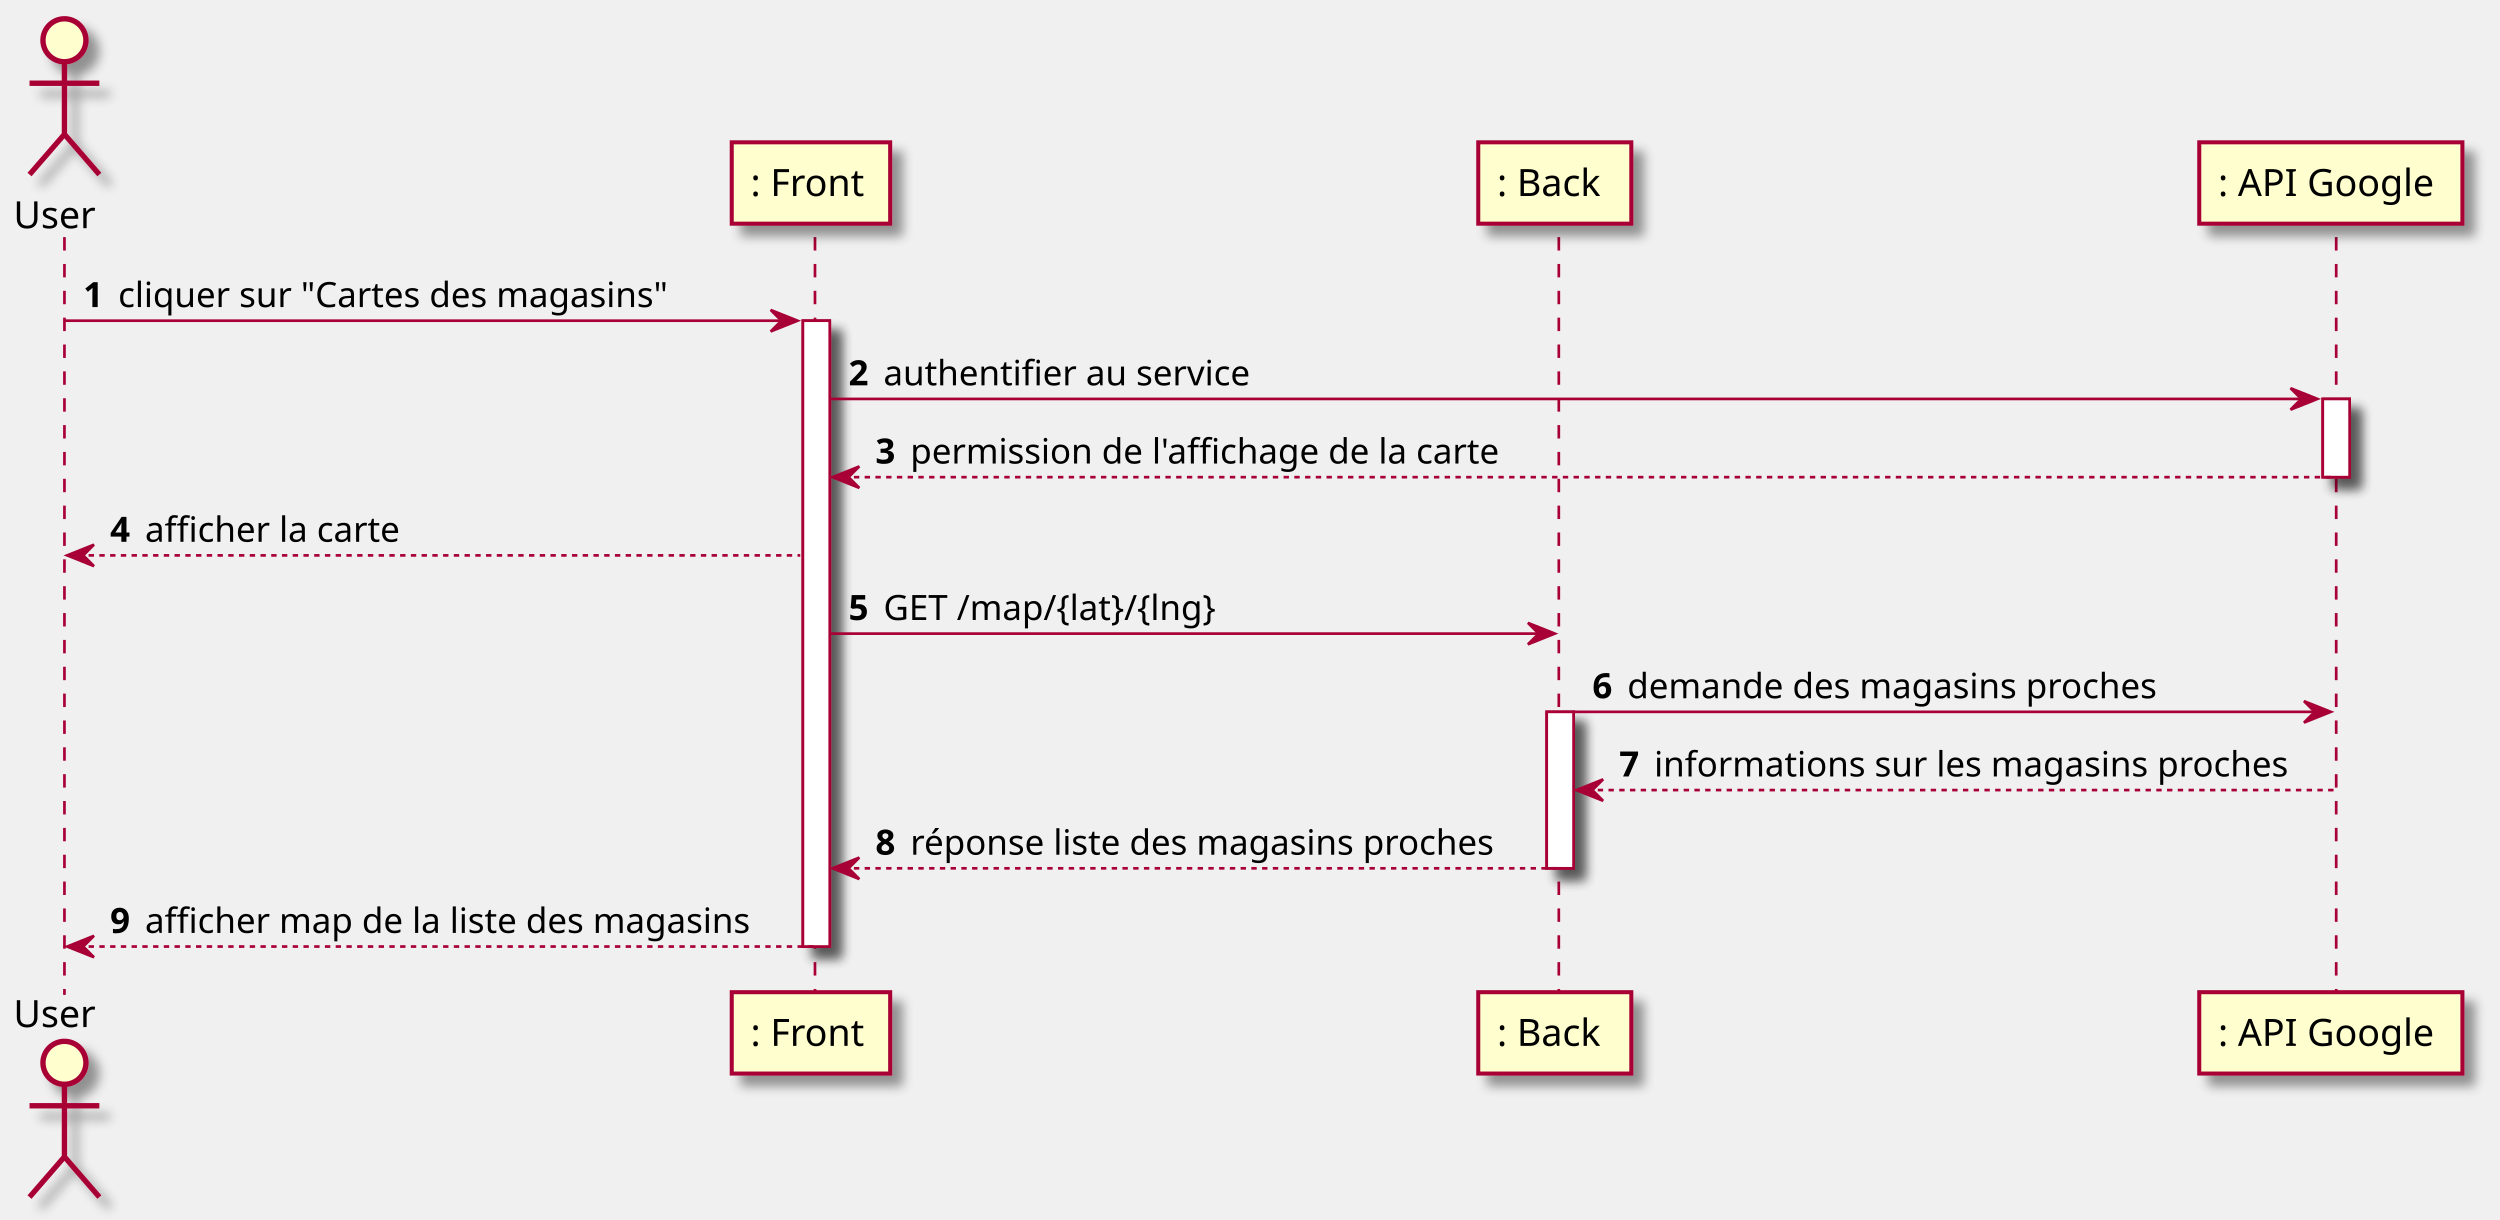
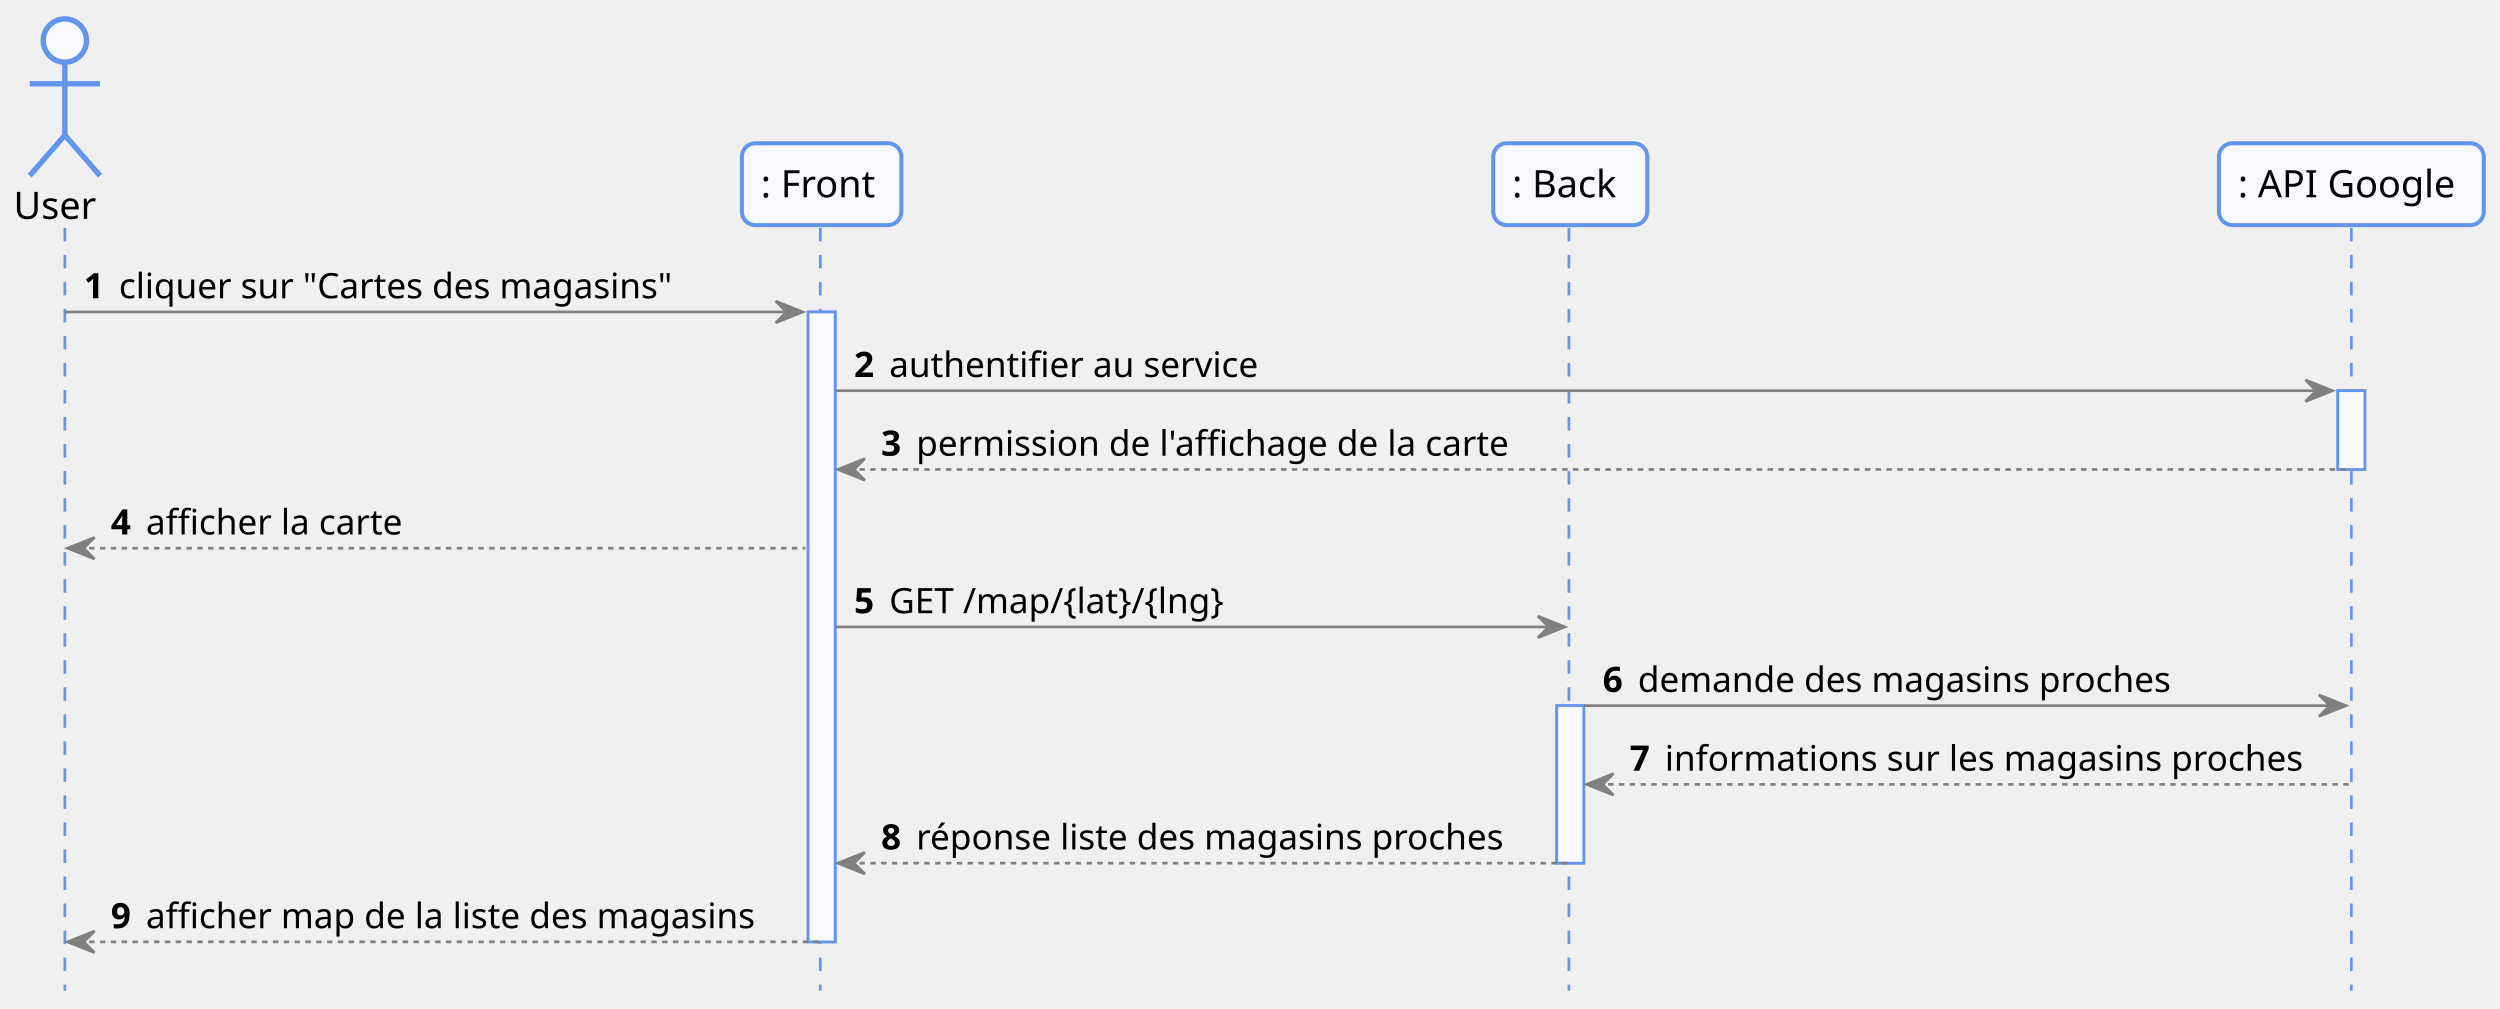
- <svg xmlns="http://www.w3.org/2000/svg" contentScriptType="application/ecmascript" contentStyleType="text/css" height="454px" preserveAspectRatio="none" style="width:931px;height:454px;" version="1.1" viewBox="0 0 931 454" width="931px" zoomAndPan="magnify">
-   <defs>
-     <filter height="300%" id="f31cv03s330ds" width="300%" x="-1" y="-1">
-       <feGaussianBlur result="blurOut" stdDeviation="2.0" />
-       <feColorMatrix in="blurOut" result="blurOut2" type="matrix" values="0 0 0 0 0 0 0 0 0 0 0 0 0 0 0 0 0 0 .4 0" />
-       <feOffset dx="4.0" dy="4.0" in="blurOut2" result="blurOut3" />
-       <feBlend in="SourceGraphic" in2="blurOut3" mode="normal" />
-     </filter>
-   </defs>
+ <svg xmlns="http://www.w3.org/2000/svg" contentScriptType="application/ecmascript" contentStyleType="text/css" height="373px" preserveAspectRatio="none" style="width:925px;height:373px;" version="1.1" viewBox="0 0 925 373" width="925px" zoomAndPan="magnify">
+   <defs />
  <g>
-     <rect fill="#FFFFFF" filter="url(#f31cv03s330ds)" height="233.062" style="stroke: #A80036; stroke-width: 1.0;" width="10" x="299" y="119.43" />
-     <rect fill="#FFFFFF" filter="url(#f31cv03s330ds)" height="58.266" style="stroke: #A80036; stroke-width: 1.0;" width="10" x="576" y="265.094" />
-     <rect fill="#FFFFFF" filter="url(#f31cv03s330ds)" height="29.133" style="stroke: #A80036; stroke-width: 1.0;" width="10" x="865" y="148.562" />
-     <line style="stroke: #A80036; stroke-width: 1.0; stroke-dasharray: 5.0,5.0;" x1="24" x2="24" y1="88.297" y2="370.492" />
-     <line style="stroke: #A80036; stroke-width: 1.0; stroke-dasharray: 5.0,5.0;" x1="303.5" x2="303.5" y1="88.297" y2="370.492" />
-     <line style="stroke: #A80036; stroke-width: 1.0; stroke-dasharray: 5.0,5.0;" x1="580.5" x2="580.5" y1="88.297" y2="370.492" />
-     <line style="stroke: #A80036; stroke-width: 1.0; stroke-dasharray: 5.0,5.0;" x1="870" x2="870" y1="88.297" y2="370.492" />
-     <text fill="#000000" font-family="sans-serif" font-size="14" lengthAdjust="spacingAndGlyphs" textLength="32" x="5" y="84.995">User</text>
-     <ellipse cx="24" cy="15" fill="#FEFECE" filter="url(#f31cv03s330ds)" rx="8" ry="8" style="stroke: #A80036; stroke-width: 2.0;" />
-     <path d="M24,23 L24,50 M11,31 L37,31 M24,50 L11,65 M24,50 L37,65 " fill="none" filter="url(#f31cv03s330ds)" style="stroke: #A80036; stroke-width: 2.0;" />
-     <text fill="#000000" font-family="sans-serif" font-size="14" lengthAdjust="spacingAndGlyphs" textLength="32" x="5" y="382.487">User</text>
-     <ellipse cx="24" cy="395.789" fill="#FEFECE" filter="url(#f31cv03s330ds)" rx="8" ry="8" style="stroke: #A80036; stroke-width: 2.0;" />
-     <path d="M24,403.789 L24,430.789 M11,411.789 L37,411.789 M24,430.789 L11,445.789 M24,430.789 L37,445.789 " fill="none" filter="url(#f31cv03s330ds)" style="stroke: #A80036; stroke-width: 2.0;" />
-     <rect fill="#FEFECE" filter="url(#f31cv03s330ds)" height="30.297" style="stroke: #A80036; stroke-width: 1.5;" width="59" x="272.5" y="53" />
-     <text fill="#000000" font-family="sans-serif" font-size="14" lengthAdjust="spacingAndGlyphs" textLength="45" x="279.5" y="72.995">: Front</text>
-     <rect fill="#FEFECE" filter="url(#f31cv03s330ds)" height="30.297" style="stroke: #A80036; stroke-width: 1.5;" width="59" x="272.5" y="369.492" />
-     <text fill="#000000" font-family="sans-serif" font-size="14" lengthAdjust="spacingAndGlyphs" textLength="45" x="279.5" y="389.487">: Front</text>
-     <rect fill="#FEFECE" filter="url(#f31cv03s330ds)" height="30.297" style="stroke: #A80036; stroke-width: 1.5;" width="57" x="550.5" y="53" />
-     <text fill="#000000" font-family="sans-serif" font-size="14" lengthAdjust="spacingAndGlyphs" textLength="43" x="557.5" y="72.995">: Back</text>
-     <rect fill="#FEFECE" filter="url(#f31cv03s330ds)" height="30.297" style="stroke: #A80036; stroke-width: 1.5;" width="57" x="550.5" y="369.492" />
-     <text fill="#000000" font-family="sans-serif" font-size="14" lengthAdjust="spacingAndGlyphs" textLength="43" x="557.5" y="389.487">: Back</text>
-     <rect fill="#FEFECE" filter="url(#f31cv03s330ds)" height="30.297" style="stroke: #A80036; stroke-width: 1.5;" width="98" x="819" y="53" />
-     <text fill="#000000" font-family="sans-serif" font-size="14" lengthAdjust="spacingAndGlyphs" textLength="84" x="826" y="72.995">: API Google</text>
-     <rect fill="#FEFECE" filter="url(#f31cv03s330ds)" height="30.297" style="stroke: #A80036; stroke-width: 1.5;" width="98" x="819" y="369.492" />
-     <text fill="#000000" font-family="sans-serif" font-size="14" lengthAdjust="spacingAndGlyphs" textLength="84" x="826" y="389.487">: API Google</text>
-     <rect fill="#FFFFFF" filter="url(#f31cv03s330ds)" height="233.062" style="stroke: #A80036; stroke-width: 1.0;" width="10" x="299" y="119.43" />
-     <rect fill="#FFFFFF" filter="url(#f31cv03s330ds)" height="58.266" style="stroke: #A80036; stroke-width: 1.0;" width="10" x="576" y="265.094" />
-     <rect fill="#FFFFFF" filter="url(#f31cv03s330ds)" height="29.133" style="stroke: #A80036; stroke-width: 1.0;" width="10" x="865" y="148.562" />
-     <polygon fill="#A80036" points="287,115.43,297,119.43,287,123.43,291,119.43" style="stroke: #A80036; stroke-width: 1.0;" />
-     <line style="stroke: #A80036; stroke-width: 1.0;" x1="24" x2="293" y1="119.43" y2="119.43" />
-     <text fill="#000000" font-family="sans-serif" font-size="13" font-weight="bold" lengthAdjust="spacingAndGlyphs" textLength="9" x="31" y="114.364">1</text>
-     <text fill="#000000" font-family="sans-serif" font-size="13" lengthAdjust="spacingAndGlyphs" textLength="215" x="44" y="114.364">cliquer sur "Cartes des magasins"</text>
-     <polygon fill="#A80036" points="853,144.562,863,148.562,853,152.562,857,148.562" style="stroke: #A80036; stroke-width: 1.0;" />
-     <line style="stroke: #A80036; stroke-width: 1.0;" x1="309" x2="859" y1="148.562" y2="148.562" />
-     <text fill="#000000" font-family="sans-serif" font-size="13" font-weight="bold" lengthAdjust="spacingAndGlyphs" textLength="9" x="316" y="143.497">2</text>
-     <text fill="#000000" font-family="sans-serif" font-size="13" lengthAdjust="spacingAndGlyphs" textLength="142" x="329" y="143.497">authentifier au service</text>
-     <polygon fill="#A80036" points="320,173.695,310,177.695,320,181.695,316,177.695" style="stroke: #A80036; stroke-width: 1.0;" />
-     <line style="stroke: #A80036; stroke-width: 1.0; stroke-dasharray: 2.0,2.0;" x1="314" x2="869" y1="177.695" y2="177.695" />
-     <text fill="#000000" font-family="sans-serif" font-size="13" font-weight="bold" lengthAdjust="spacingAndGlyphs" textLength="9" x="326" y="172.629">3</text>
-     <text fill="#000000" font-family="sans-serif" font-size="13" lengthAdjust="spacingAndGlyphs" textLength="230" x="339" y="172.629">permission de l'affichage de la carte</text>
-     <polygon fill="#A80036" points="35,202.828,25,206.828,35,210.828,31,206.828" style="stroke: #A80036; stroke-width: 1.0;" />
-     <line style="stroke: #A80036; stroke-width: 1.0; stroke-dasharray: 2.0,2.0;" x1="29" x2="298" y1="206.828" y2="206.828" />
-     <text fill="#000000" font-family="sans-serif" font-size="13" font-weight="bold" lengthAdjust="spacingAndGlyphs" textLength="9" x="41" y="201.762">4</text>
-     <text fill="#000000" font-family="sans-serif" font-size="13" lengthAdjust="spacingAndGlyphs" textLength="99" x="54" y="201.762">afficher la carte</text>
-     <polygon fill="#A80036" points="569,231.961,579,235.961,569,239.961,573,235.961" style="stroke: #A80036; stroke-width: 1.0;" />
-     <line style="stroke: #A80036; stroke-width: 1.0;" x1="309" x2="575" y1="235.961" y2="235.961" />
-     <text fill="#000000" font-family="sans-serif" font-size="13" font-weight="bold" lengthAdjust="spacingAndGlyphs" textLength="9" x="316" y="230.895">5</text>
-     <text fill="#000000" font-family="sans-serif" font-size="13" lengthAdjust="spacingAndGlyphs" textLength="137" x="329" y="230.895">GET /map/{lat}/{lng}</text>
-     <polygon fill="#A80036" points="858,261.094,868,265.094,858,269.094,862,265.094" style="stroke: #A80036; stroke-width: 1.0;" />
-     <line style="stroke: #A80036; stroke-width: 1.0;" x1="586" x2="864" y1="265.094" y2="265.094" />
-     <text fill="#000000" font-family="sans-serif" font-size="13" font-weight="bold" lengthAdjust="spacingAndGlyphs" textLength="9" x="593" y="260.028">6</text>
-     <text fill="#000000" font-family="sans-serif" font-size="13" lengthAdjust="spacingAndGlyphs" textLength="209" x="606" y="260.028">demande des magasins proches</text>
-     <polygon fill="#A80036" points="597,290.227,587,294.227,597,298.227,593,294.227" style="stroke: #A80036; stroke-width: 1.0;" />
-     <line style="stroke: #A80036; stroke-width: 1.0; stroke-dasharray: 2.0,2.0;" x1="591" x2="869" y1="294.227" y2="294.227" />
-     <text fill="#000000" font-family="sans-serif" font-size="13" font-weight="bold" lengthAdjust="spacingAndGlyphs" textLength="9" x="603" y="289.161">7</text>
-     <text fill="#000000" font-family="sans-serif" font-size="13" lengthAdjust="spacingAndGlyphs" textLength="247" x="616" y="289.161">informations sur les magasins proches</text>
-     <polygon fill="#A80036" points="320,319.359,310,323.359,320,327.359,316,323.359" style="stroke: #A80036; stroke-width: 1.0;" />
-     <line style="stroke: #A80036; stroke-width: 1.0; stroke-dasharray: 2.0,2.0;" x1="314" x2="580" y1="323.359" y2="323.359" />
-     <text fill="#000000" font-family="sans-serif" font-size="13" font-weight="bold" lengthAdjust="spacingAndGlyphs" textLength="9" x="326" y="318.293">8</text>
-     <text fill="#000000" font-family="sans-serif" font-size="13" lengthAdjust="spacingAndGlyphs" textLength="230" x="339" y="318.293">réponse liste des magasins proches</text>
-     <polygon fill="#A80036" points="35,348.492,25,352.492,35,356.492,31,352.492" style="stroke: #A80036; stroke-width: 1.0;" />
-     <line style="stroke: #A80036; stroke-width: 1.0; stroke-dasharray: 2.0,2.0;" x1="29" x2="303" y1="352.492" y2="352.492" />
-     <text fill="#000000" font-family="sans-serif" font-size="13" font-weight="bold" lengthAdjust="spacingAndGlyphs" textLength="9" x="41" y="347.426">9</text>
-     <text fill="#000000" font-family="sans-serif" font-size="13" lengthAdjust="spacingAndGlyphs" textLength="238" x="54" y="347.426">afficher map de la liste des magasins</text>
+     <rect fill="#F8F8FF" height="233.062" style="stroke:#6495ED;stroke-width:1.0;" width="10" x="299" y="115.43" />
+     <rect fill="#F8F8FF" height="58.266" style="stroke:#6495ED;stroke-width:1.0;" width="10" x="576" y="261.094" />
+     <rect fill="#F8F8FF" height="29.133" style="stroke:#6495ED;stroke-width:1.0;" width="10" x="865" y="144.562" />
+     <line style="stroke:#6495ED;stroke-width:1.0;stroke-dasharray:5.0,5.0;" x1="24" x2="24" y1="84.297" y2="366.492" />
+     <line style="stroke:#6495ED;stroke-width:1.0;stroke-dasharray:5.0,5.0;" x1="303.5" x2="303.5" y1="84.297" y2="366.492" />
+     <line style="stroke:#6495ED;stroke-width:1.0;stroke-dasharray:5.0,5.0;" x1="580.5" x2="580.5" y1="84.297" y2="366.492" />
+     <line style="stroke:#6495ED;stroke-width:1.0;stroke-dasharray:5.0,5.0;" x1="870" x2="870" y1="84.297" y2="366.492" />
+     <text fill="#000000" font-family="sans-serif" font-size="14" lengthAdjust="spacingAndGlyphs" textLength="32" x="5" y="80.995">User</text>
+     <ellipse cx="24" cy="15" fill="#F8F8FF" rx="8" ry="8" style="stroke:#6495ED;stroke-width:2.0;" />
+     <path d="M24,23 L24,50 M11,31 L37,31 M24,50 L11,65 M24,50 L37,65 " fill="none" style="stroke:#6495ED;stroke-width:2.0;" />
+     <rect fill="#F8F8FF" height="30.297" rx="5" ry="5" style="stroke:#6495ED;stroke-width:1.5;" width="59" x="274.5" y="53" />
+     <text fill="#000000" font-family="sans-serif" font-size="14" lengthAdjust="spacingAndGlyphs" textLength="45" x="281.5" y="72.995">: Front</text>
+     <rect fill="#F8F8FF" height="30.297" rx="5" ry="5" style="stroke:#6495ED;stroke-width:1.5;" width="57" x="552.5" y="53" />
+     <text fill="#000000" font-family="sans-serif" font-size="14" lengthAdjust="spacingAndGlyphs" textLength="43" x="559.5" y="72.995">: Back</text>
+     <rect fill="#F8F8FF" height="30.297" rx="5" ry="5" style="stroke:#6495ED;stroke-width:1.5;" width="98" x="821" y="53" />
+     <text fill="#000000" font-family="sans-serif" font-size="14" lengthAdjust="spacingAndGlyphs" textLength="84" x="828" y="72.995">: API Google</text>
+     <rect fill="#F8F8FF" height="233.062" style="stroke:#6495ED;stroke-width:1.0;" width="10" x="299" y="115.43" />
+     <rect fill="#F8F8FF" height="58.266" style="stroke:#6495ED;stroke-width:1.0;" width="10" x="576" y="261.094" />
+     <rect fill="#F8F8FF" height="29.133" style="stroke:#6495ED;stroke-width:1.0;" width="10" x="865" y="144.562" />
+     <polygon fill="#808080" points="287,111.43,297,115.43,287,119.43,291,115.43" style="stroke:#808080;stroke-width:1.0;" />
+     <line style="stroke:#808080;stroke-width:1.0;" x1="24" x2="293" y1="115.43" y2="115.43" />
+     <text fill="#000000" font-family="sans-serif" font-size="13" font-weight="bold" lengthAdjust="spacingAndGlyphs" textLength="9" x="31" y="110.364">1</text>
+     <text fill="#000000" font-family="sans-serif" font-size="13" lengthAdjust="spacingAndGlyphs" textLength="215" x="44" y="110.364">cliquer sur "Cartes des magasins"</text>
+     <polygon fill="#808080" points="853,140.562,863,144.562,853,148.562,857,144.562" style="stroke:#808080;stroke-width:1.0;" />
+     <line style="stroke:#808080;stroke-width:1.0;" x1="309" x2="859" y1="144.562" y2="144.562" />
+     <text fill="#000000" font-family="sans-serif" font-size="13" font-weight="bold" lengthAdjust="spacingAndGlyphs" textLength="9" x="316" y="139.497">2</text>
+     <text fill="#000000" font-family="sans-serif" font-size="13" lengthAdjust="spacingAndGlyphs" textLength="142" x="329" y="139.497">authentifier au service</text>
+     <polygon fill="#808080" points="320,169.695,310,173.695,320,177.695,316,173.695" style="stroke:#808080;stroke-width:1.0;" />
+     <line style="stroke:#808080;stroke-width:1.0;stroke-dasharray:2.0,2.0;" x1="314" x2="869" y1="173.695" y2="173.695" />
+     <text fill="#000000" font-family="sans-serif" font-size="13" font-weight="bold" lengthAdjust="spacingAndGlyphs" textLength="9" x="326" y="168.629">3</text>
+     <text fill="#000000" font-family="sans-serif" font-size="13" lengthAdjust="spacingAndGlyphs" textLength="230" x="339" y="168.629">permission de l'affichage de la carte</text>
+     <polygon fill="#808080" points="35,198.828,25,202.828,35,206.828,31,202.828" style="stroke:#808080;stroke-width:1.0;" />
+     <line style="stroke:#808080;stroke-width:1.0;stroke-dasharray:2.0,2.0;" x1="29" x2="298" y1="202.828" y2="202.828" />
+     <text fill="#000000" font-family="sans-serif" font-size="13" font-weight="bold" lengthAdjust="spacingAndGlyphs" textLength="9" x="41" y="197.762">4</text>
+     <text fill="#000000" font-family="sans-serif" font-size="13" lengthAdjust="spacingAndGlyphs" textLength="99" x="54" y="197.762">afficher la carte</text>
+     <polygon fill="#808080" points="569,227.961,579,231.961,569,235.961,573,231.961" style="stroke:#808080;stroke-width:1.0;" />
+     <line style="stroke:#808080;stroke-width:1.0;" x1="309" x2="575" y1="231.961" y2="231.961" />
+     <text fill="#000000" font-family="sans-serif" font-size="13" font-weight="bold" lengthAdjust="spacingAndGlyphs" textLength="9" x="316" y="226.895">5</text>
+     <text fill="#000000" font-family="sans-serif" font-size="13" lengthAdjust="spacingAndGlyphs" textLength="137" x="329" y="226.895">GET /map/{lat}/{lng}</text>
+     <polygon fill="#808080" points="858,257.094,868,261.094,858,265.094,862,261.094" style="stroke:#808080;stroke-width:1.0;" />
+     <line style="stroke:#808080;stroke-width:1.0;" x1="586" x2="864" y1="261.094" y2="261.094" />
+     <text fill="#000000" font-family="sans-serif" font-size="13" font-weight="bold" lengthAdjust="spacingAndGlyphs" textLength="9" x="593" y="256.028">6</text>
+     <text fill="#000000" font-family="sans-serif" font-size="13" lengthAdjust="spacingAndGlyphs" textLength="209" x="606" y="256.028">demande des magasins proches</text>
+     <polygon fill="#808080" points="597,286.227,587,290.227,597,294.227,593,290.227" style="stroke:#808080;stroke-width:1.0;" />
+     <line style="stroke:#808080;stroke-width:1.0;stroke-dasharray:2.0,2.0;" x1="591" x2="869" y1="290.227" y2="290.227" />
+     <text fill="#000000" font-family="sans-serif" font-size="13" font-weight="bold" lengthAdjust="spacingAndGlyphs" textLength="9" x="603" y="285.161">7</text>
+     <text fill="#000000" font-family="sans-serif" font-size="13" lengthAdjust="spacingAndGlyphs" textLength="247" x="616" y="285.161">informations sur les magasins proches</text>
+     <polygon fill="#808080" points="320,315.359,310,319.359,320,323.359,316,319.359" style="stroke:#808080;stroke-width:1.0;" />
+     <line style="stroke:#808080;stroke-width:1.0;stroke-dasharray:2.0,2.0;" x1="314" x2="580" y1="319.359" y2="319.359" />
+     <text fill="#000000" font-family="sans-serif" font-size="13" font-weight="bold" lengthAdjust="spacingAndGlyphs" textLength="9" x="326" y="314.293">8</text>
+     <text fill="#000000" font-family="sans-serif" font-size="13" lengthAdjust="spacingAndGlyphs" textLength="230" x="339" y="314.293">réponse liste des magasins proches</text>
+     <polygon fill="#808080" points="35,344.492,25,348.492,35,352.492,31,348.492" style="stroke:#808080;stroke-width:1.0;" />
+     <line style="stroke:#808080;stroke-width:1.0;stroke-dasharray:2.0,2.0;" x1="29" x2="303" y1="348.492" y2="348.492" />
+     <text fill="#000000" font-family="sans-serif" font-size="13" font-weight="bold" lengthAdjust="spacingAndGlyphs" textLength="9" x="41" y="343.426">9</text>
+     <text fill="#000000" font-family="sans-serif" font-size="13" lengthAdjust="spacingAndGlyphs" textLength="238" x="54" y="343.426">afficher map de la liste des magasins</text>
  </g>
</svg>
